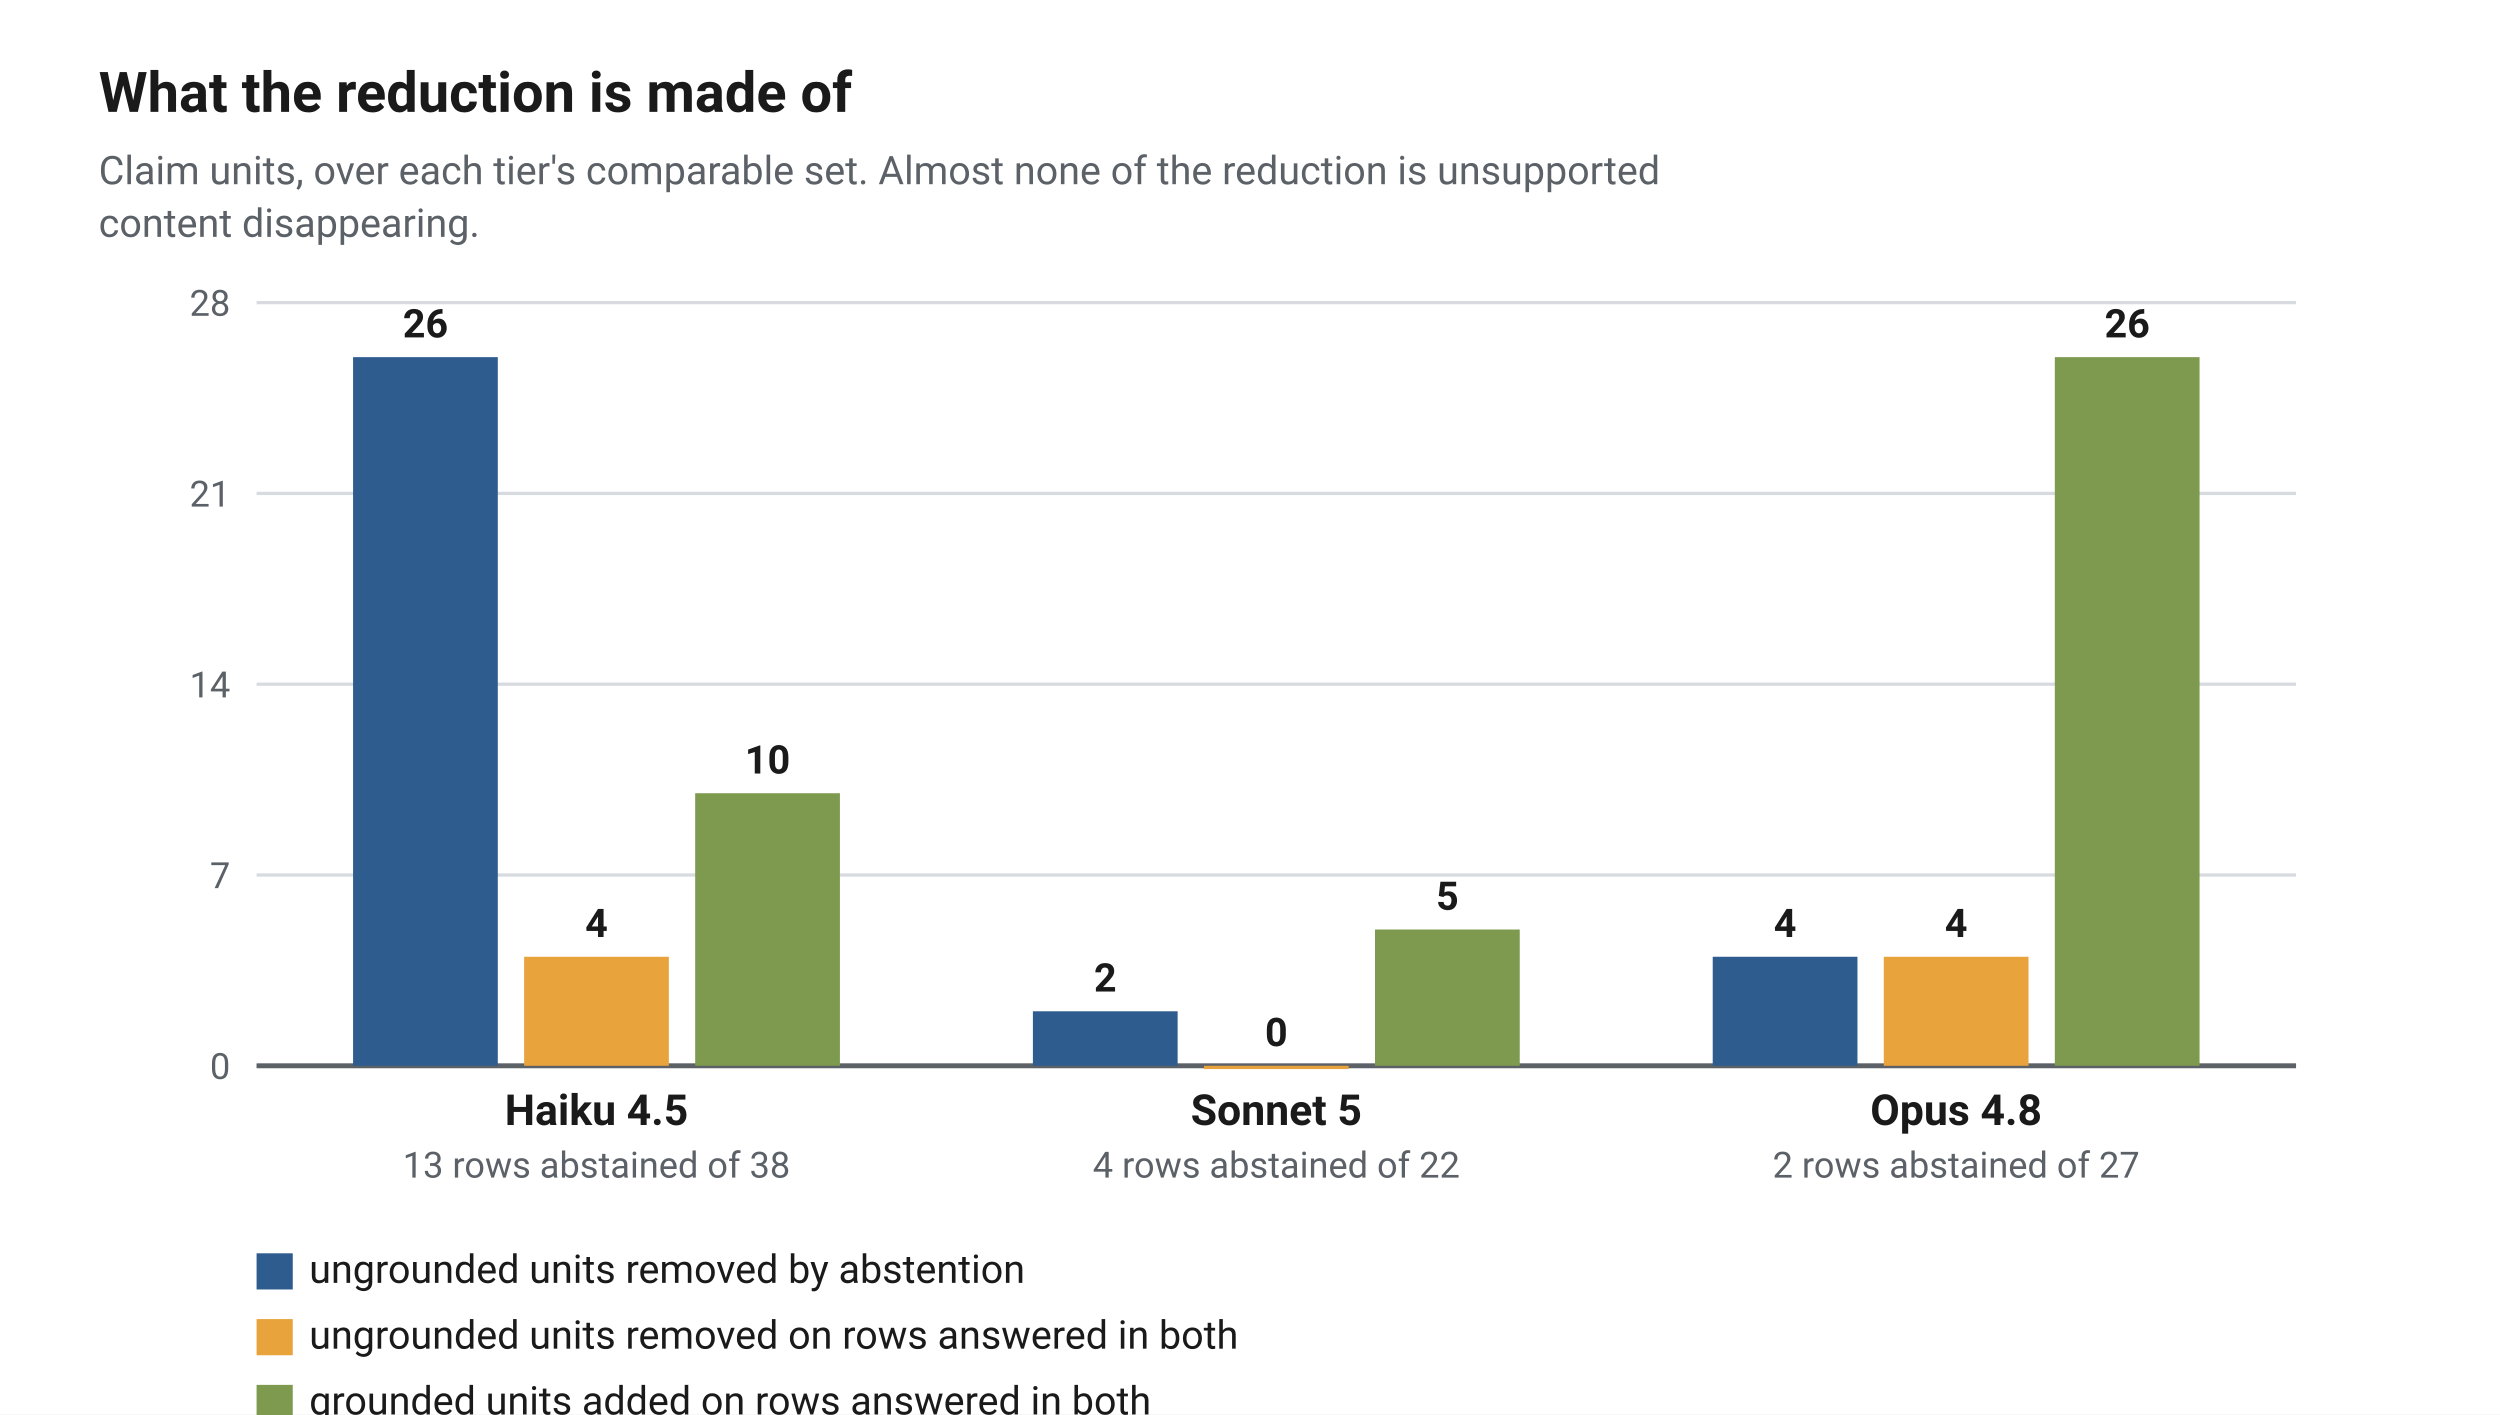
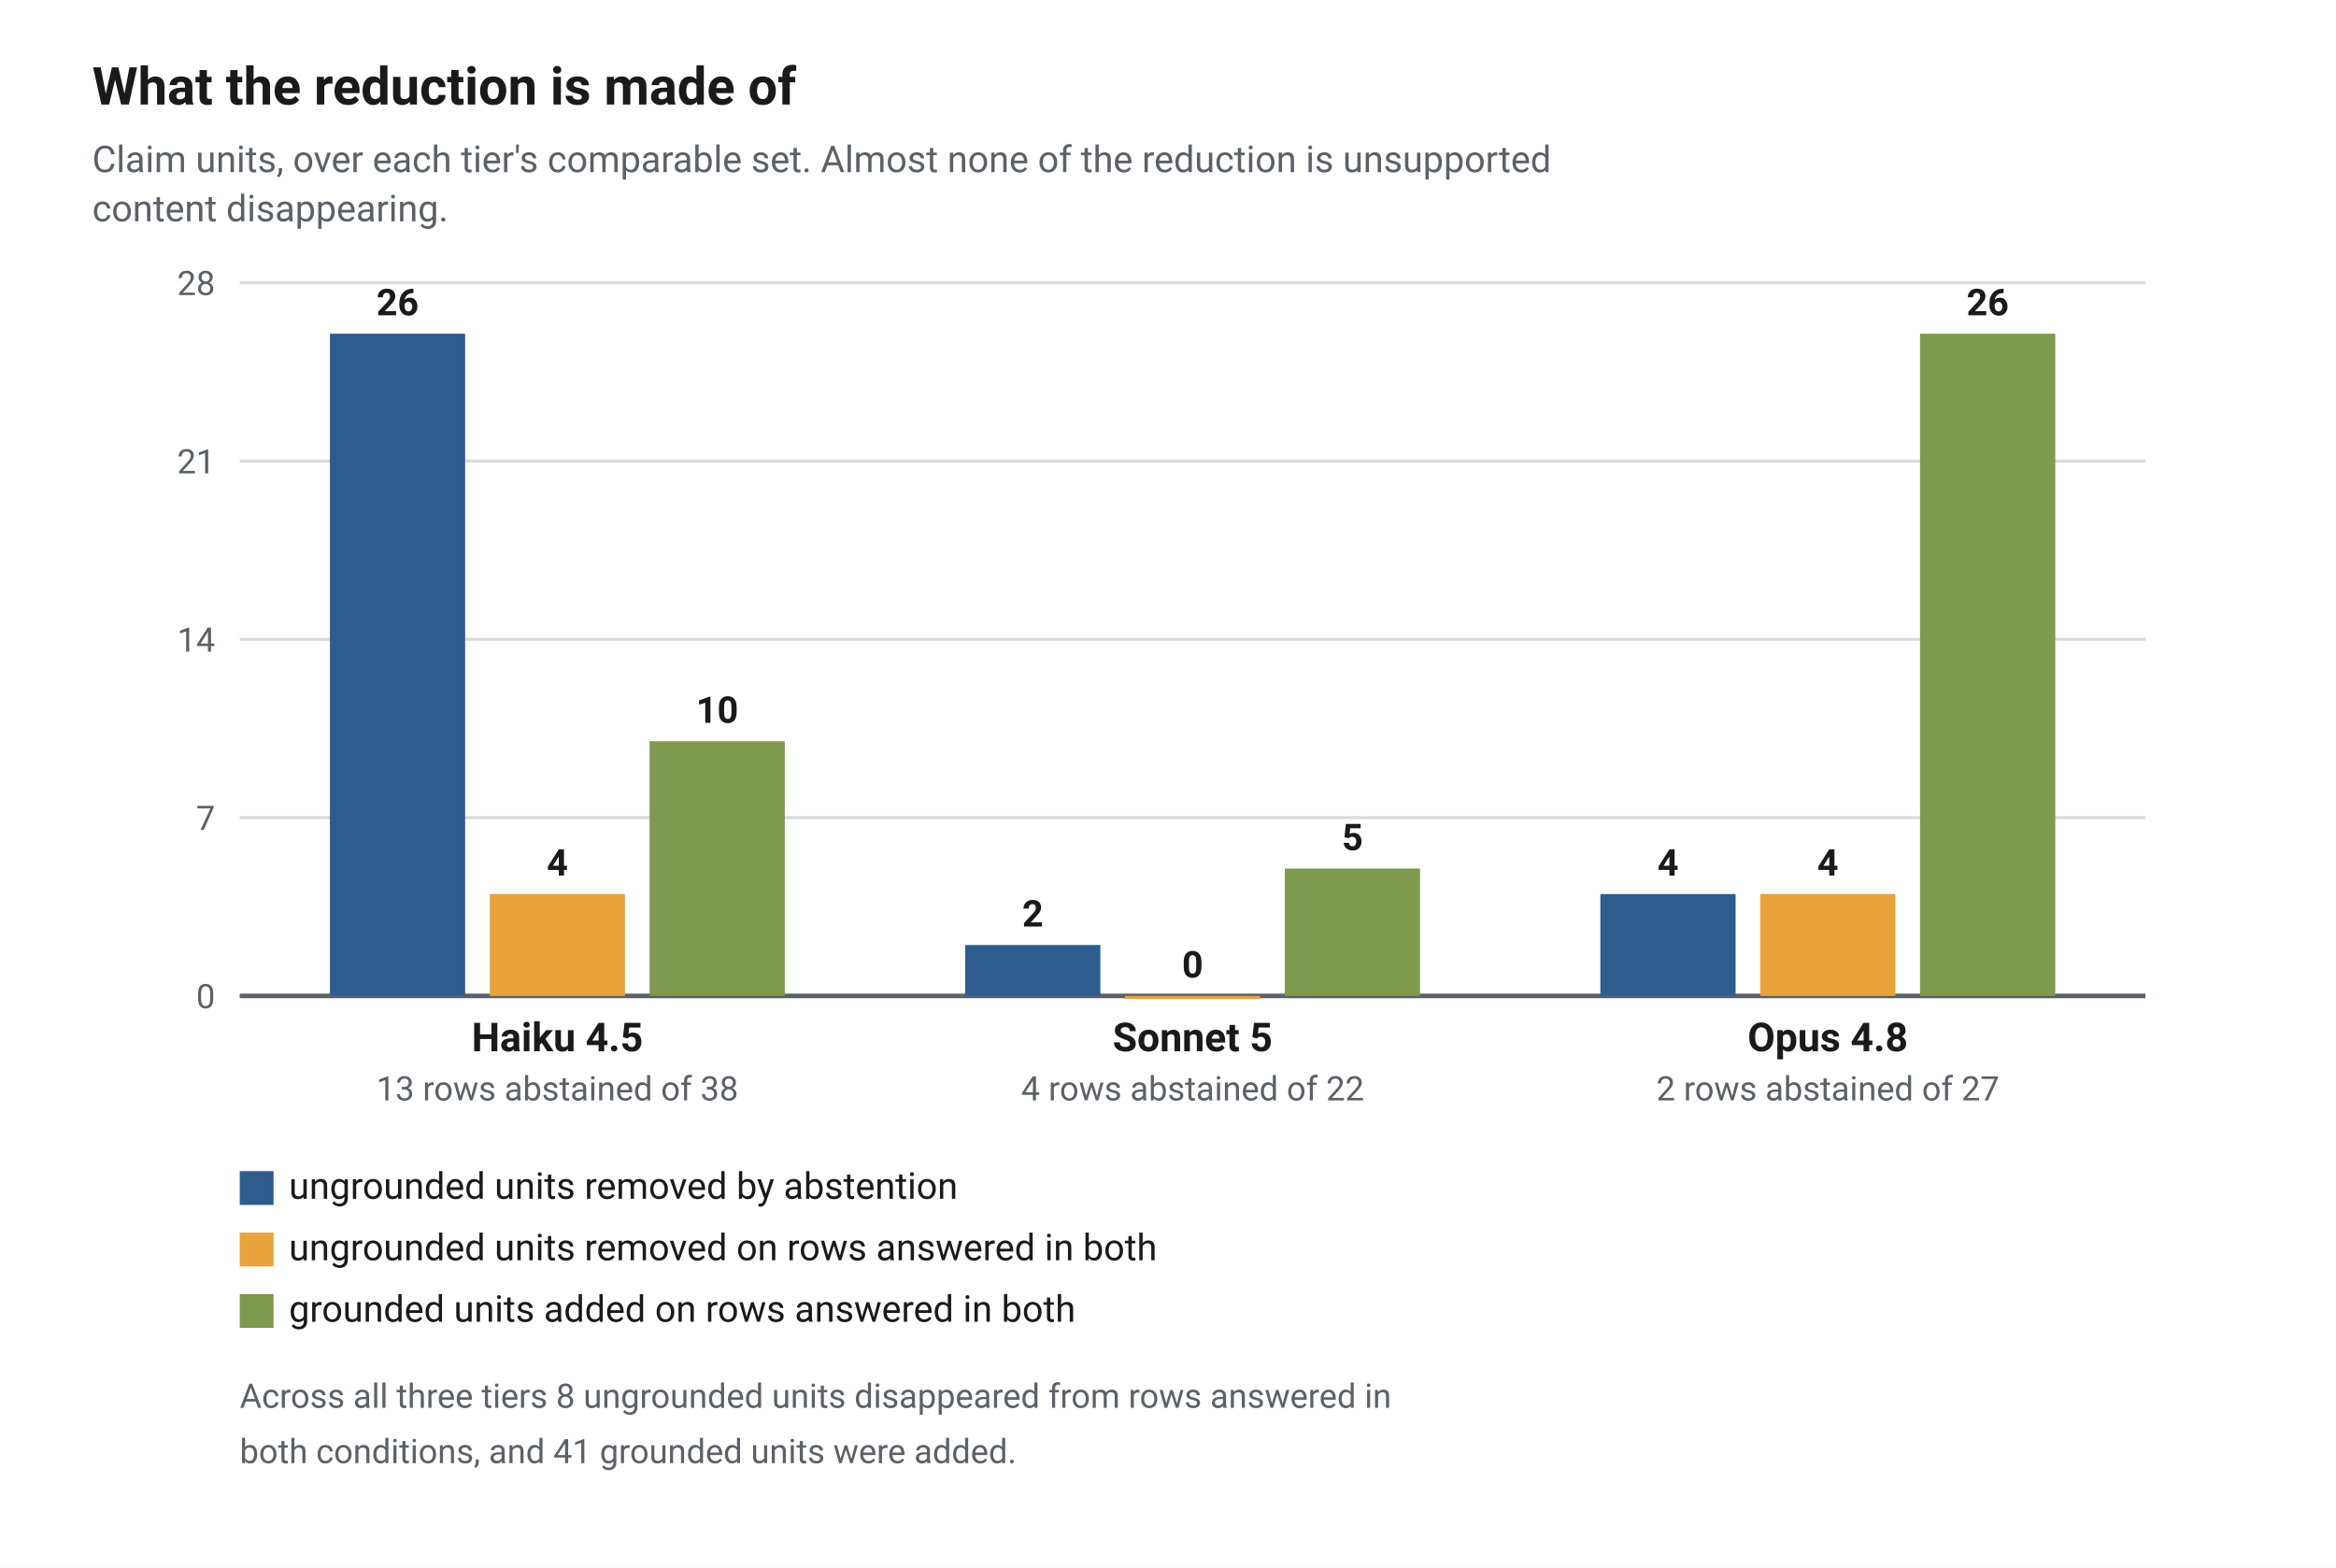
- <svg xmlns="http://www.w3.org/2000/svg" width="760" height="430" viewBox="0 0 760 430" role="img" aria-labelledby="figure-title figure-desc">
-   <rect x="0" y="0" width="760" height="430" fill="#ffffff" />
+ <svg xmlns="http://www.w3.org/2000/svg" width="760" height="510" viewBox="0 0 760 510" role="img" aria-labelledby="figure-title figure-desc">
+   <rect x="0" y="0" width="760" height="510" fill="#ffffff" />
  <text x="30" y="34" font-size="17" font-family="system-ui, -apple-system, Segoe UI, Roboto, Helvetica, Arial, sans-serif" fill="#1a1a1a" font-weight="600">What the reduction is made of</text>
  <text x="30" y="56" font-size="12" font-family="system-ui, -apple-system, Segoe UI, Roboto, Helvetica, Arial, sans-serif" fill="#5b6167">Claim units, over each tier's comparable set. Almost none of the reduction is unsupported</text>
  <text x="30" y="72" font-size="12" font-family="system-ui, -apple-system, Segoe UI, Roboto, Helvetica, Arial, sans-serif" fill="#5b6167">content disappearing.</text>
  <line x1="78" y1="324" x2="698" y2="324" stroke="#d7dbdf" stroke-width="1" />
  <text x="70" y="328" font-size="11" font-family="system-ui, -apple-system, Segoe UI, Roboto, Helvetica, Arial, sans-serif" fill="#5b6167" text-anchor="end">0</text>
  <line x1="78" y1="266" x2="698" y2="266" stroke="#d7dbdf" stroke-width="1" />
  <text x="70" y="270" font-size="11" font-family="system-ui, -apple-system, Segoe UI, Roboto, Helvetica, Arial, sans-serif" fill="#5b6167" text-anchor="end">7</text>
  <line x1="78" y1="208" x2="698" y2="208" stroke="#d7dbdf" stroke-width="1" />
  <text x="70" y="212" font-size="11" font-family="system-ui, -apple-system, Segoe UI, Roboto, Helvetica, Arial, sans-serif" fill="#5b6167" text-anchor="end">14</text>
  <line x1="78" y1="150" x2="698" y2="150" stroke="#d7dbdf" stroke-width="1" />
  <text x="70" y="154" font-size="11" font-family="system-ui, -apple-system, Segoe UI, Roboto, Helvetica, Arial, sans-serif" fill="#5b6167" text-anchor="end">21</text>
  <line x1="78" y1="92" x2="698" y2="92" stroke="#d7dbdf" stroke-width="1" />
  <text x="70" y="96" font-size="11" font-family="system-ui, -apple-system, Segoe UI, Roboto, Helvetica, Arial, sans-serif" fill="#5b6167" text-anchor="end">28</text>
  <line x1="78" y1="324" x2="698" y2="324" stroke="#5b6167" stroke-width="1.5" />
  <rect x="107.333" y="108.571" width="44" height="215.429" fill="#2f5c8f" />
  <text x="129.333" y="102.571" font-size="12" font-family="system-ui, -apple-system, Segoe UI, Roboto, Helvetica, Arial, sans-serif" fill="#1a1a1a" text-anchor="middle" font-weight="600">26</text>
  <rect x="159.333" y="290.857" width="44" height="33.143" fill="#e8a33d" />
  <text x="181.333" y="284.857" font-size="12" font-family="system-ui, -apple-system, Segoe UI, Roboto, Helvetica, Arial, sans-serif" fill="#1a1a1a" text-anchor="middle" font-weight="600">4</text>
  <rect x="211.333" y="241.143" width="44" height="82.857" fill="#7d9a4e" />
  <text x="233.333" y="235.143" font-size="12" font-family="system-ui, -apple-system, Segoe UI, Roboto, Helvetica, Arial, sans-serif" fill="#1a1a1a" text-anchor="middle" font-weight="600">10</text>
  <text x="181.333" y="342" font-size="13" font-family="system-ui, -apple-system, Segoe UI, Roboto, Helvetica, Arial, sans-serif" fill="#1a1a1a" text-anchor="middle" font-weight="600">Haiku 4.5</text>
  <text x="181.333" y="358" font-size="11" font-family="system-ui, -apple-system, Segoe UI, Roboto, Helvetica, Arial, sans-serif" fill="#5b6167" text-anchor="middle">13 rows abstained of 38</text>
  <rect x="314" y="307.429" width="44" height="16.571" fill="#2f5c8f" />
  <text x="336" y="301.429" font-size="12" font-family="system-ui, -apple-system, Segoe UI, Roboto, Helvetica, Arial, sans-serif" fill="#1a1a1a" text-anchor="middle" font-weight="600">2</text>
  <rect x="366" y="324" width="44" height="1" fill="#e8a33d" />
  <text x="388" y="318" font-size="12" font-family="system-ui, -apple-system, Segoe UI, Roboto, Helvetica, Arial, sans-serif" fill="#1a1a1a" text-anchor="middle" font-weight="600">0</text>
  <rect x="418" y="282.571" width="44" height="41.429" fill="#7d9a4e" />
  <text x="440" y="276.571" font-size="12" font-family="system-ui, -apple-system, Segoe UI, Roboto, Helvetica, Arial, sans-serif" fill="#1a1a1a" text-anchor="middle" font-weight="600">5</text>
  <text x="388" y="342" font-size="13" font-family="system-ui, -apple-system, Segoe UI, Roboto, Helvetica, Arial, sans-serif" fill="#1a1a1a" text-anchor="middle" font-weight="600">Sonnet 5</text>
  <text x="388" y="358" font-size="11" font-family="system-ui, -apple-system, Segoe UI, Roboto, Helvetica, Arial, sans-serif" fill="#5b6167" text-anchor="middle">4 rows abstained of 22</text>
  <rect x="520.667" y="290.857" width="44" height="33.143" fill="#2f5c8f" />
  <text x="542.667" y="284.857" font-size="12" font-family="system-ui, -apple-system, Segoe UI, Roboto, Helvetica, Arial, sans-serif" fill="#1a1a1a" text-anchor="middle" font-weight="600">4</text>
  <rect x="572.667" y="290.857" width="44" height="33.143" fill="#e8a33d" />
  <text x="594.667" y="284.857" font-size="12" font-family="system-ui, -apple-system, Segoe UI, Roboto, Helvetica, Arial, sans-serif" fill="#1a1a1a" text-anchor="middle" font-weight="600">4</text>
  <rect x="624.667" y="108.571" width="44" height="215.429" fill="#7d9a4e" />
  <text x="646.667" y="102.571" font-size="12" font-family="system-ui, -apple-system, Segoe UI, Roboto, Helvetica, Arial, sans-serif" fill="#1a1a1a" text-anchor="middle" font-weight="600">26</text>
  <text x="594.667" y="342" font-size="13" font-family="system-ui, -apple-system, Segoe UI, Roboto, Helvetica, Arial, sans-serif" fill="#1a1a1a" text-anchor="middle" font-weight="600">Opus 4.8</text>
  <text x="594.667" y="358" font-size="11" font-family="system-ui, -apple-system, Segoe UI, Roboto, Helvetica, Arial, sans-serif" fill="#5b6167" text-anchor="middle">2 rows abstained of 27</text>
  <rect x="78" y="381" width="11" height="11" fill="#2f5c8f" />
  <text x="94" y="390" font-size="12" font-family="system-ui, -apple-system, Segoe UI, Roboto, Helvetica, Arial, sans-serif" fill="#1a1a1a">ungrounded units removed by abstention</text>
  <rect x="78" y="401" width="11" height="11" fill="#e8a33d" />
  <text x="94" y="410" font-size="12" font-family="system-ui, -apple-system, Segoe UI, Roboto, Helvetica, Arial, sans-serif" fill="#1a1a1a">ungrounded units removed on rows answered in both</text>
  <rect x="78" y="421" width="11" height="11" fill="#7d9a4e" />
  <text x="94" y="430" font-size="12" font-family="system-ui, -apple-system, Segoe UI, Roboto, Helvetica, Arial, sans-serif" fill="#1a1a1a">grounded units added on rows answered in both</text>
-   <text x="78" y="458" font-size="11" font-family="system-ui, -apple-system, Segoe UI, Roboto, Helvetica, Arial, sans-serif" fill="#5b6167">Across all three tiers 8 ungrounded units disappeared from rows answered in both conditions, and 41 grounded units were added.</text>
+   <text x="78" y="458" font-size="11" font-family="system-ui, -apple-system, Segoe UI, Roboto, Helvetica, Arial, sans-serif" fill="#5b6167">Across all three tiers 8 ungrounded units disappeared from rows answered in</text>
+   <text x="78" y="476" font-size="11" font-family="system-ui, -apple-system, Segoe UI, Roboto, Helvetica, Arial, sans-serif" fill="#5b6167">both conditions, and 41 grounded units were added.</text>
</svg>
